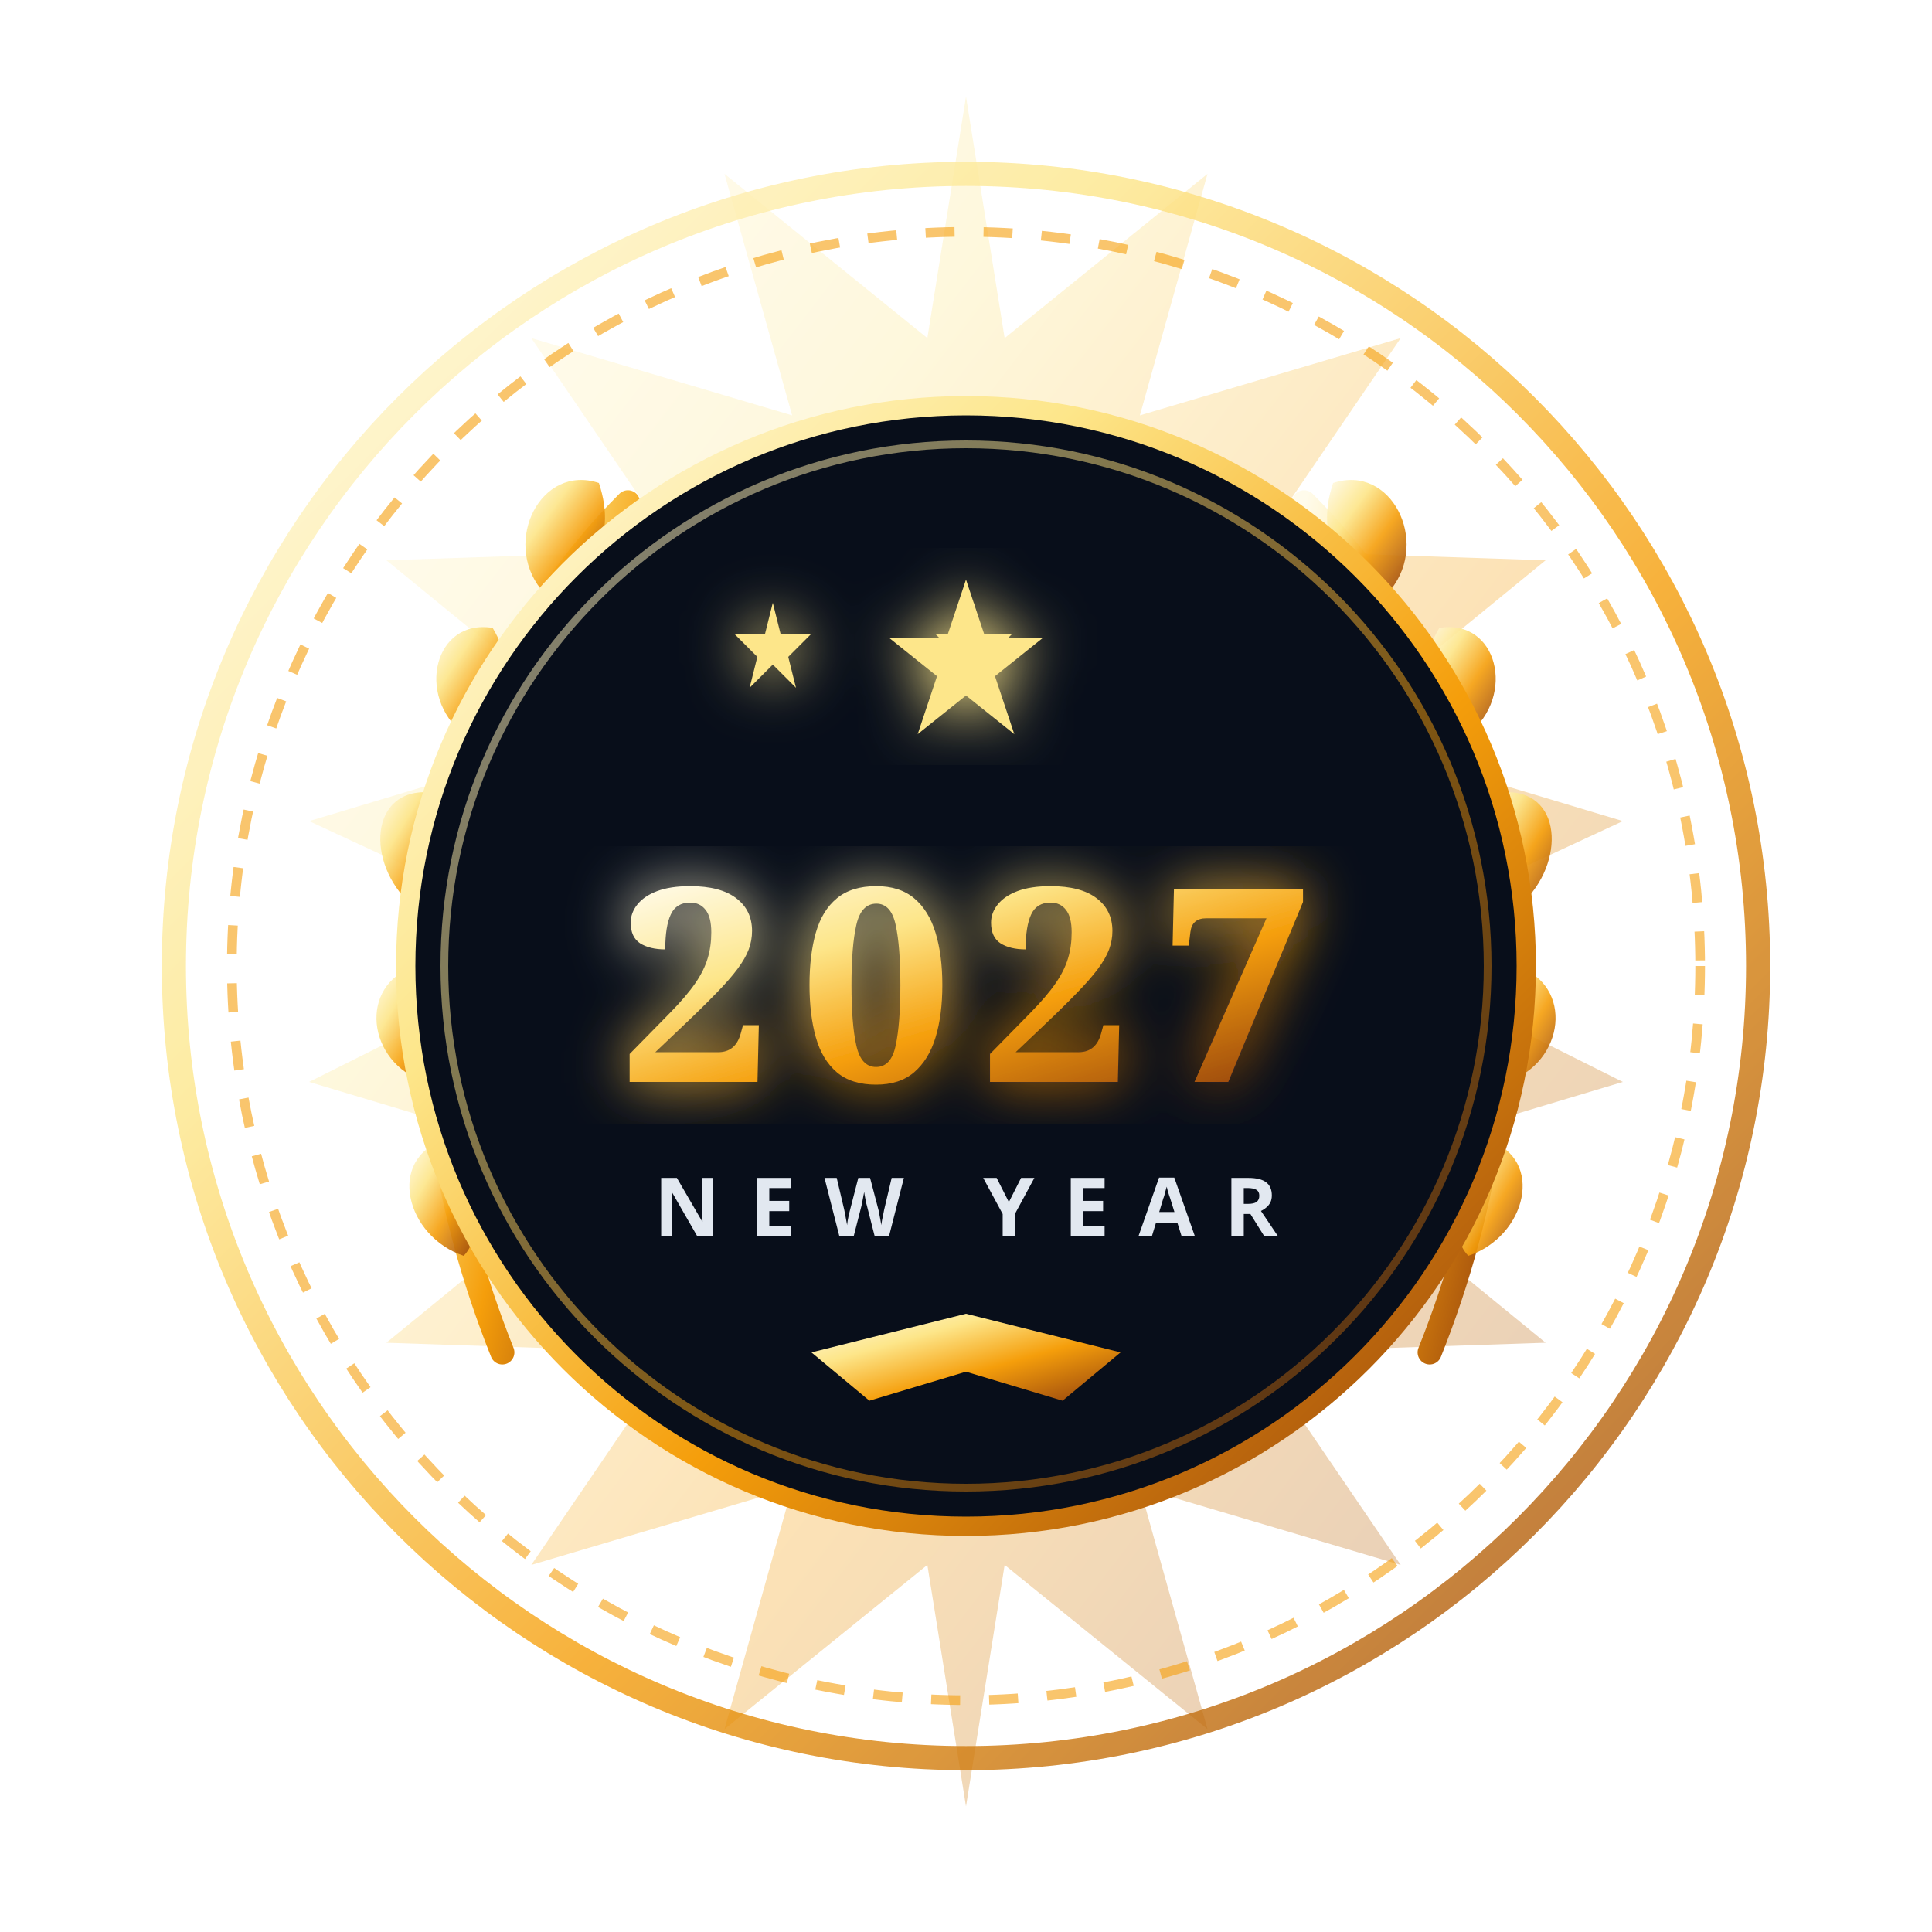
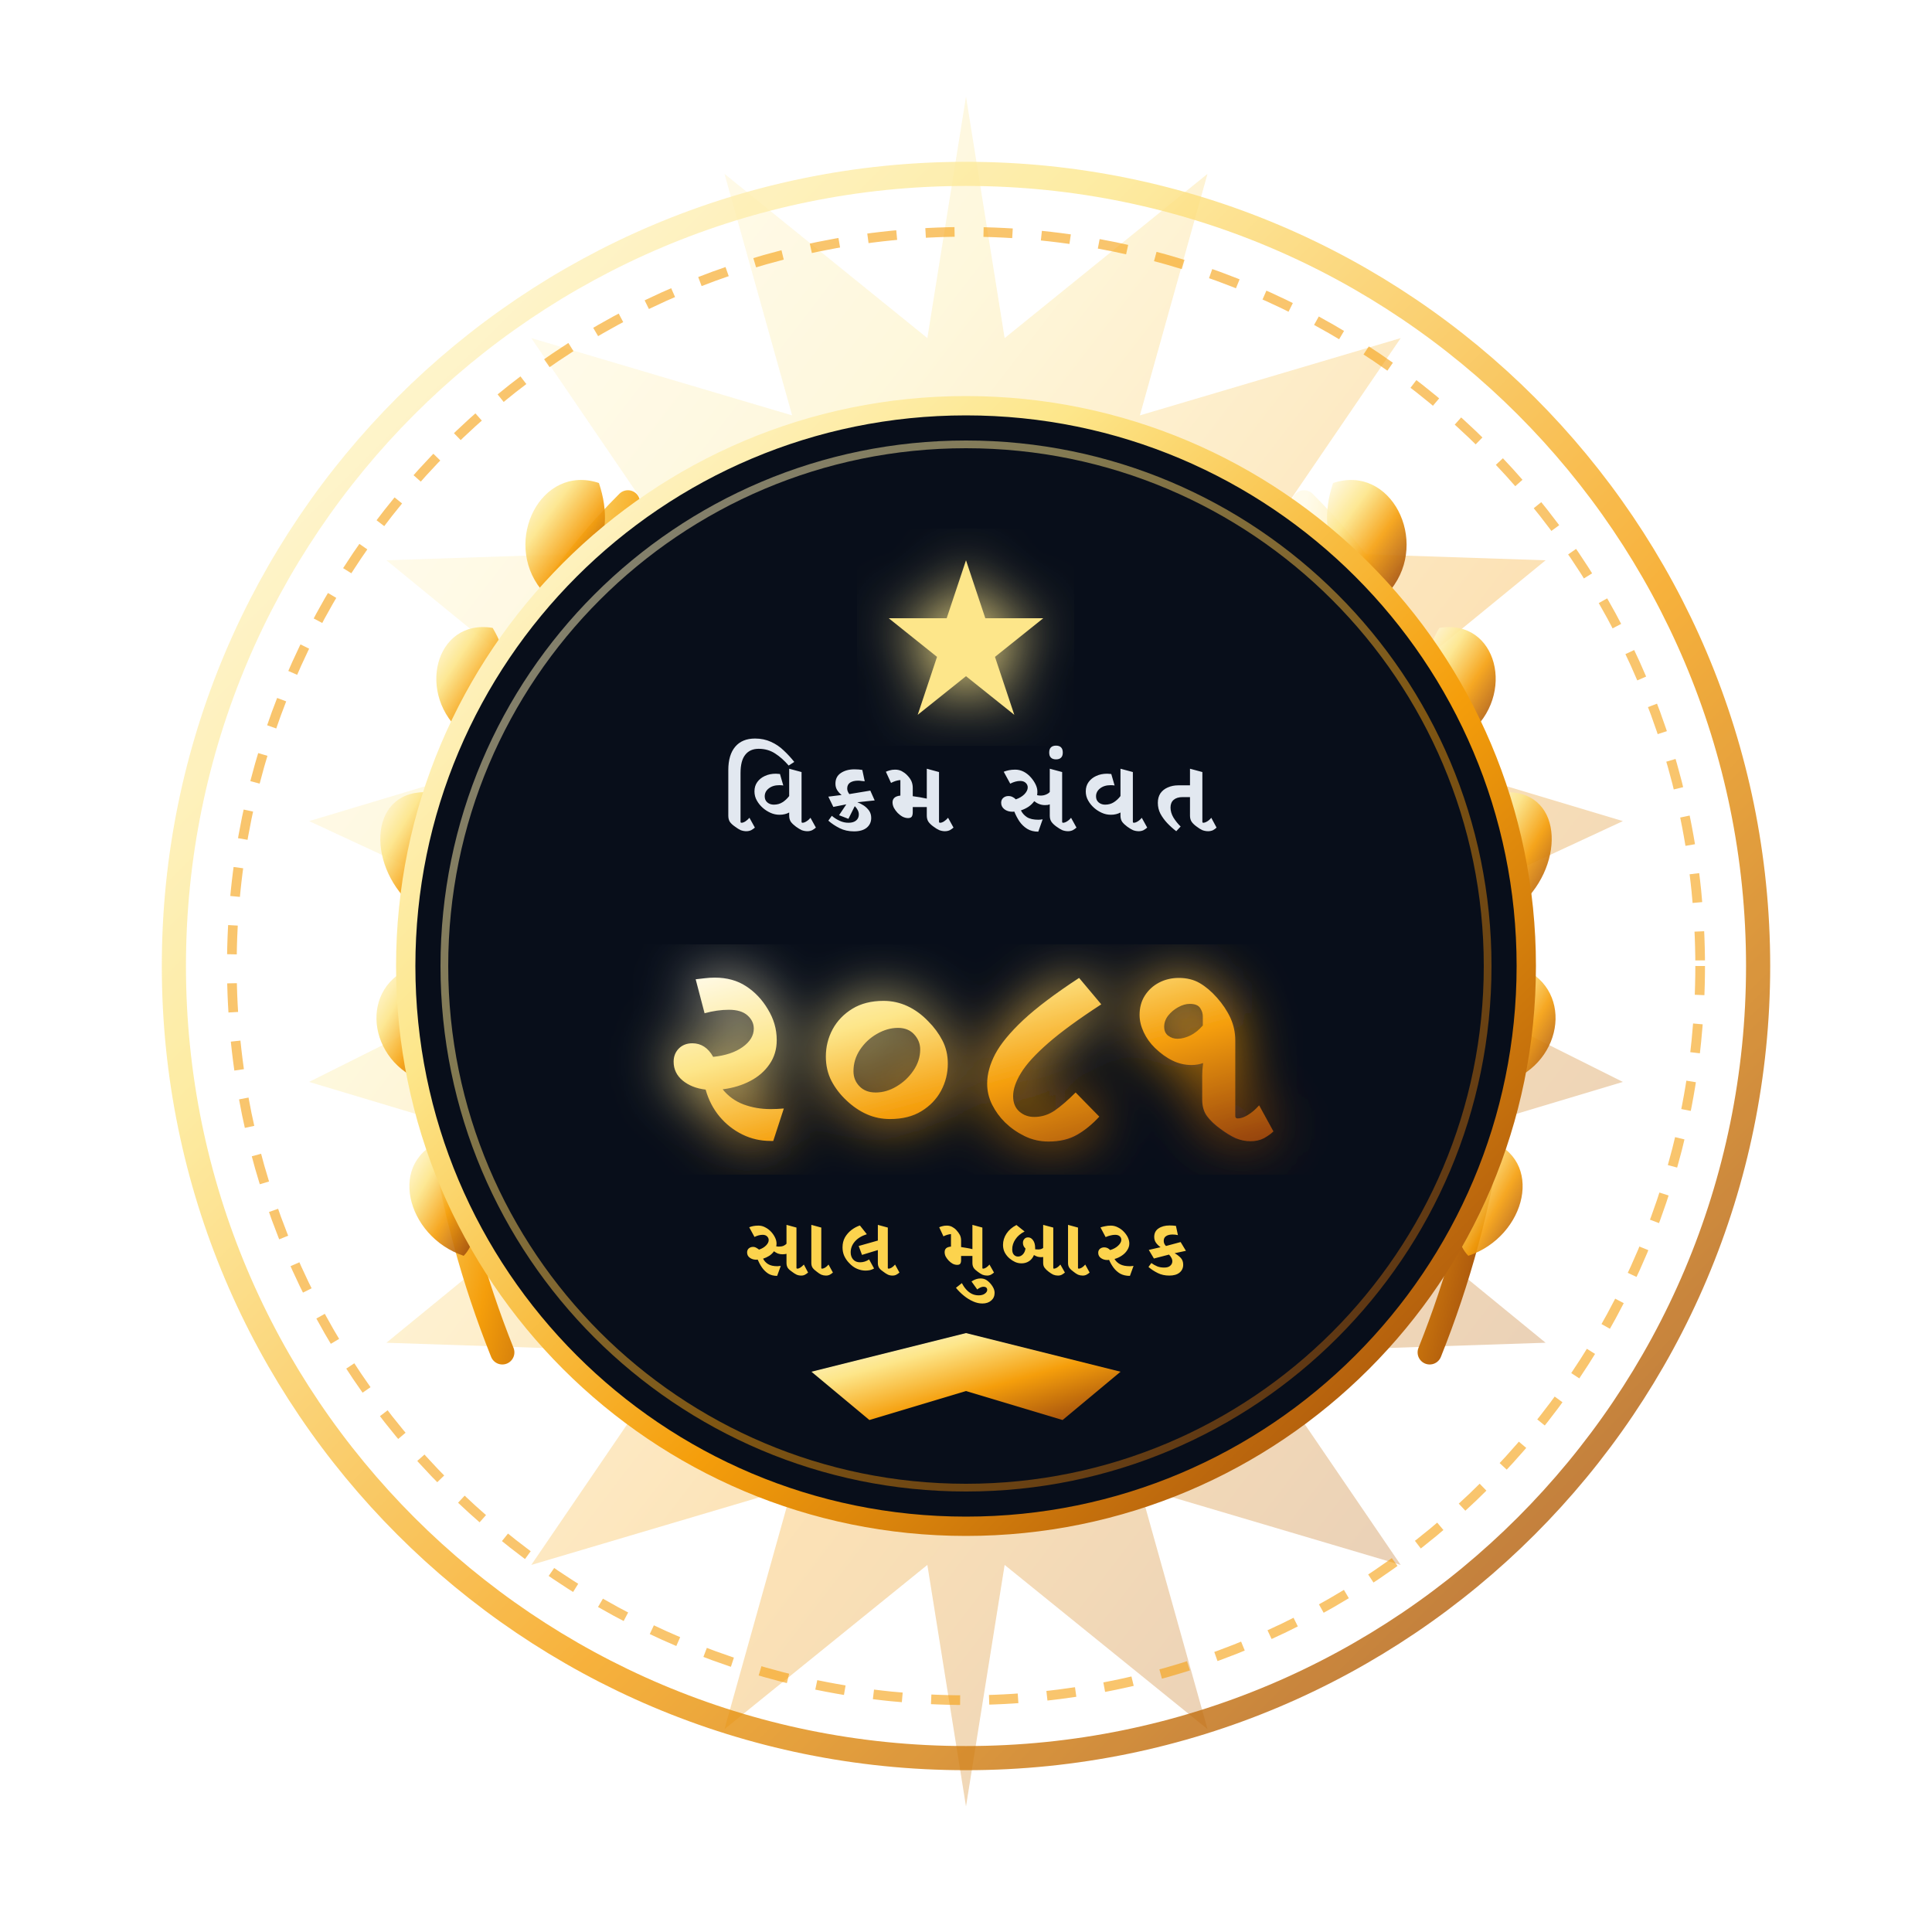
<svg xmlns="http://www.w3.org/2000/svg" viewBox="0 0 200 200" width="200" height="200">
  <defs>
    <radialGradient id="goldRadial" cx="50%" cy="50%" r="50%">
      <stop offset="0%" stop-color="#FFFDF0" />
      <stop offset="45%" stop-color="#FCD34D" />
      <stop offset="75%" stop-color="#D97706" />
      <stop offset="100%" stop-color="#78350F" />
    </radialGradient>
    <linearGradient id="goldLinear" x1="0%" y1="0%" x2="100%" y2="100%">
      <stop offset="0%" stop-color="#FFFBEB" />
      <stop offset="30%" stop-color="#FDE68A" />
      <stop offset="60%" stop-color="#F59E0B" />
      <stop offset="100%" stop-color="#92400E" />
    </linearGradient>
    <filter id="softGlow" x="-20%" y="-20%" width="140%" height="140%">
      <feGaussianBlur stdDeviation="3" result="blur" />
      <feComposite in="SourceGraphic" in2="blur" operator="over" />
    </filter>
  </defs>
  <g fill="url(#goldLinear)" opacity="0.3">
    <path d="M100 10 L104 35 L125 18 L118 43 L145 35 L130 57 L160 58 L138 76 L168 85 L140 98 L168 112 L138 121 L160 139 L130 140 L145 162 L118 154 L125 179 L104 162 L100 187 L96 162 L75 179 L82 154 L55 162 L70 140 L40 139 L62 121 L32 112 L60 98 L32 85 L62 76 L40 58 L70 57 L55 35 L82 43 L75 18 L96 35 Z" />
  </g>
  <circle cx="100" cy="100" r="82" stroke="url(#goldLinear)" stroke-width="2.5" fill="none" opacity="0.8" />
  <circle cx="100" cy="100" r="76" stroke="#F59E0B" stroke-width="1" stroke-dasharray="3,3" fill="none" opacity="0.6" />
  <g fill="none" stroke="url(#goldLinear)" stroke-width="2.5" stroke-linecap="round">
    <path d="M52 140 C40 110 42 75 65 52" />
    <path d="M148 140 C160 110 158 75 135 52" />
  </g>
  <g fill="url(#goldLinear)" opacity="0.9">
    <path d="M48 130 C42 128 40 120 46 118 C50 122 50 128 48 130 Z" />
    <path d="M44 112 C38 110 37 102 43 100 C47 104 47 110 44 112 Z" />
    <path d="M43 94 C38 90 38 82 44 82 C48 86 47 92 43 94 Z" />
    <path d="M48 76 C43 72 45 64 51 65 C54 70 52 75 48 76 Z" />
    <path d="M56 61 C52 56 56 48 62 50 C64 56 61 60 56 61 Z" />
    <path d="M152 130 C158 128 160 120 154 118 C150 122 150 128 152 130 Z" />
    <path d="M156 112 C162 110 163 102 157 100 C153 104 153 110 156 112 Z" />
    <path d="M157 94 C162 90 162 82 156 82 C152 86 153 92 157 94 Z" />
    <path d="M152 76 C157 72 155 64 149 65 C146 70 148 75 152 76 Z" />
    <path d="M144 61 C148 56 144 48 138 50 C136 56 139 60 144 61 Z" />
  </g>
  <circle cx="100" cy="100" r="58" fill="#080e1a" stroke="url(#goldLinear)" stroke-width="2" />
  <circle cx="100" cy="100" r="54" fill="none" stroke="url(#goldLinear)" stroke-width="0.8" opacity="0.5" />
  <g fill="#FDE68A" filter="url(#softGlow)">
-     <polygon points="100,60 102,66 108,66 103,70 105,76 100,72 95,76 97,70 92,66 98,66" />
-     <polygon points="82,66 83,70 87,70 84,73 85,77 82,74 79,77 80,73 77,70 81,70" transform="scale(0.8) translate(18, 12)" />
-     <polygon points="118,66 119,70 123,70 120,73 121,77 118,74 115,77 116,73 113,70 117,70" transform="scale(0.8) translate(8, 12)" />
+     <polygon points="100,58 102,64 108,64 103,68 105,74 100,70 95,74 97,68 92,64 98,64" />
  </g>
-   <text x="100" y="112" font-family="'Cinzel', serif" font-size="28" font-weight="900" fill="url(#goldLinear)" text-anchor="middle" letter-spacing="3" filter="url(#softGlow)">2027</text>
-   <text x="100" y="128" font-family="'Outfit', sans-serif" font-size="8.5" font-weight="600" fill="#E2E8F0" text-anchor="middle" letter-spacing="3">NEW YEAR</text>
-   <path d="M84 140 L100 136 L116 140 L110 145 L100 142 L90 145 Z" fill="url(#goldLinear)" />
+   <text x="100" y="86" font-family="'Hind Vadodara', sans-serif" font-size="10.5" font-weight="700" fill="#E2E8F0" text-anchor="middle" letter-spacing="1">વિક્રમ સંવત</text>
+   <text x="100" y="118" font-family="'Hind Vadodara', sans-serif" font-size="28" font-weight="900" fill="url(#goldLinear)" text-anchor="middle" letter-spacing="2" filter="url(#softGlow)">૨૦૮૧</text>
+   <text x="100" y="132" font-family="'Hind Vadodara', sans-serif" font-size="8.5" font-weight="700" fill="#FCD34D" text-anchor="middle" letter-spacing="1">સાલ મુબારક</text>
+   <path d="M84 142 L100 138 L116 142 L110 147 L100 144 L90 147 Z" fill="url(#goldLinear)" />
</svg>
